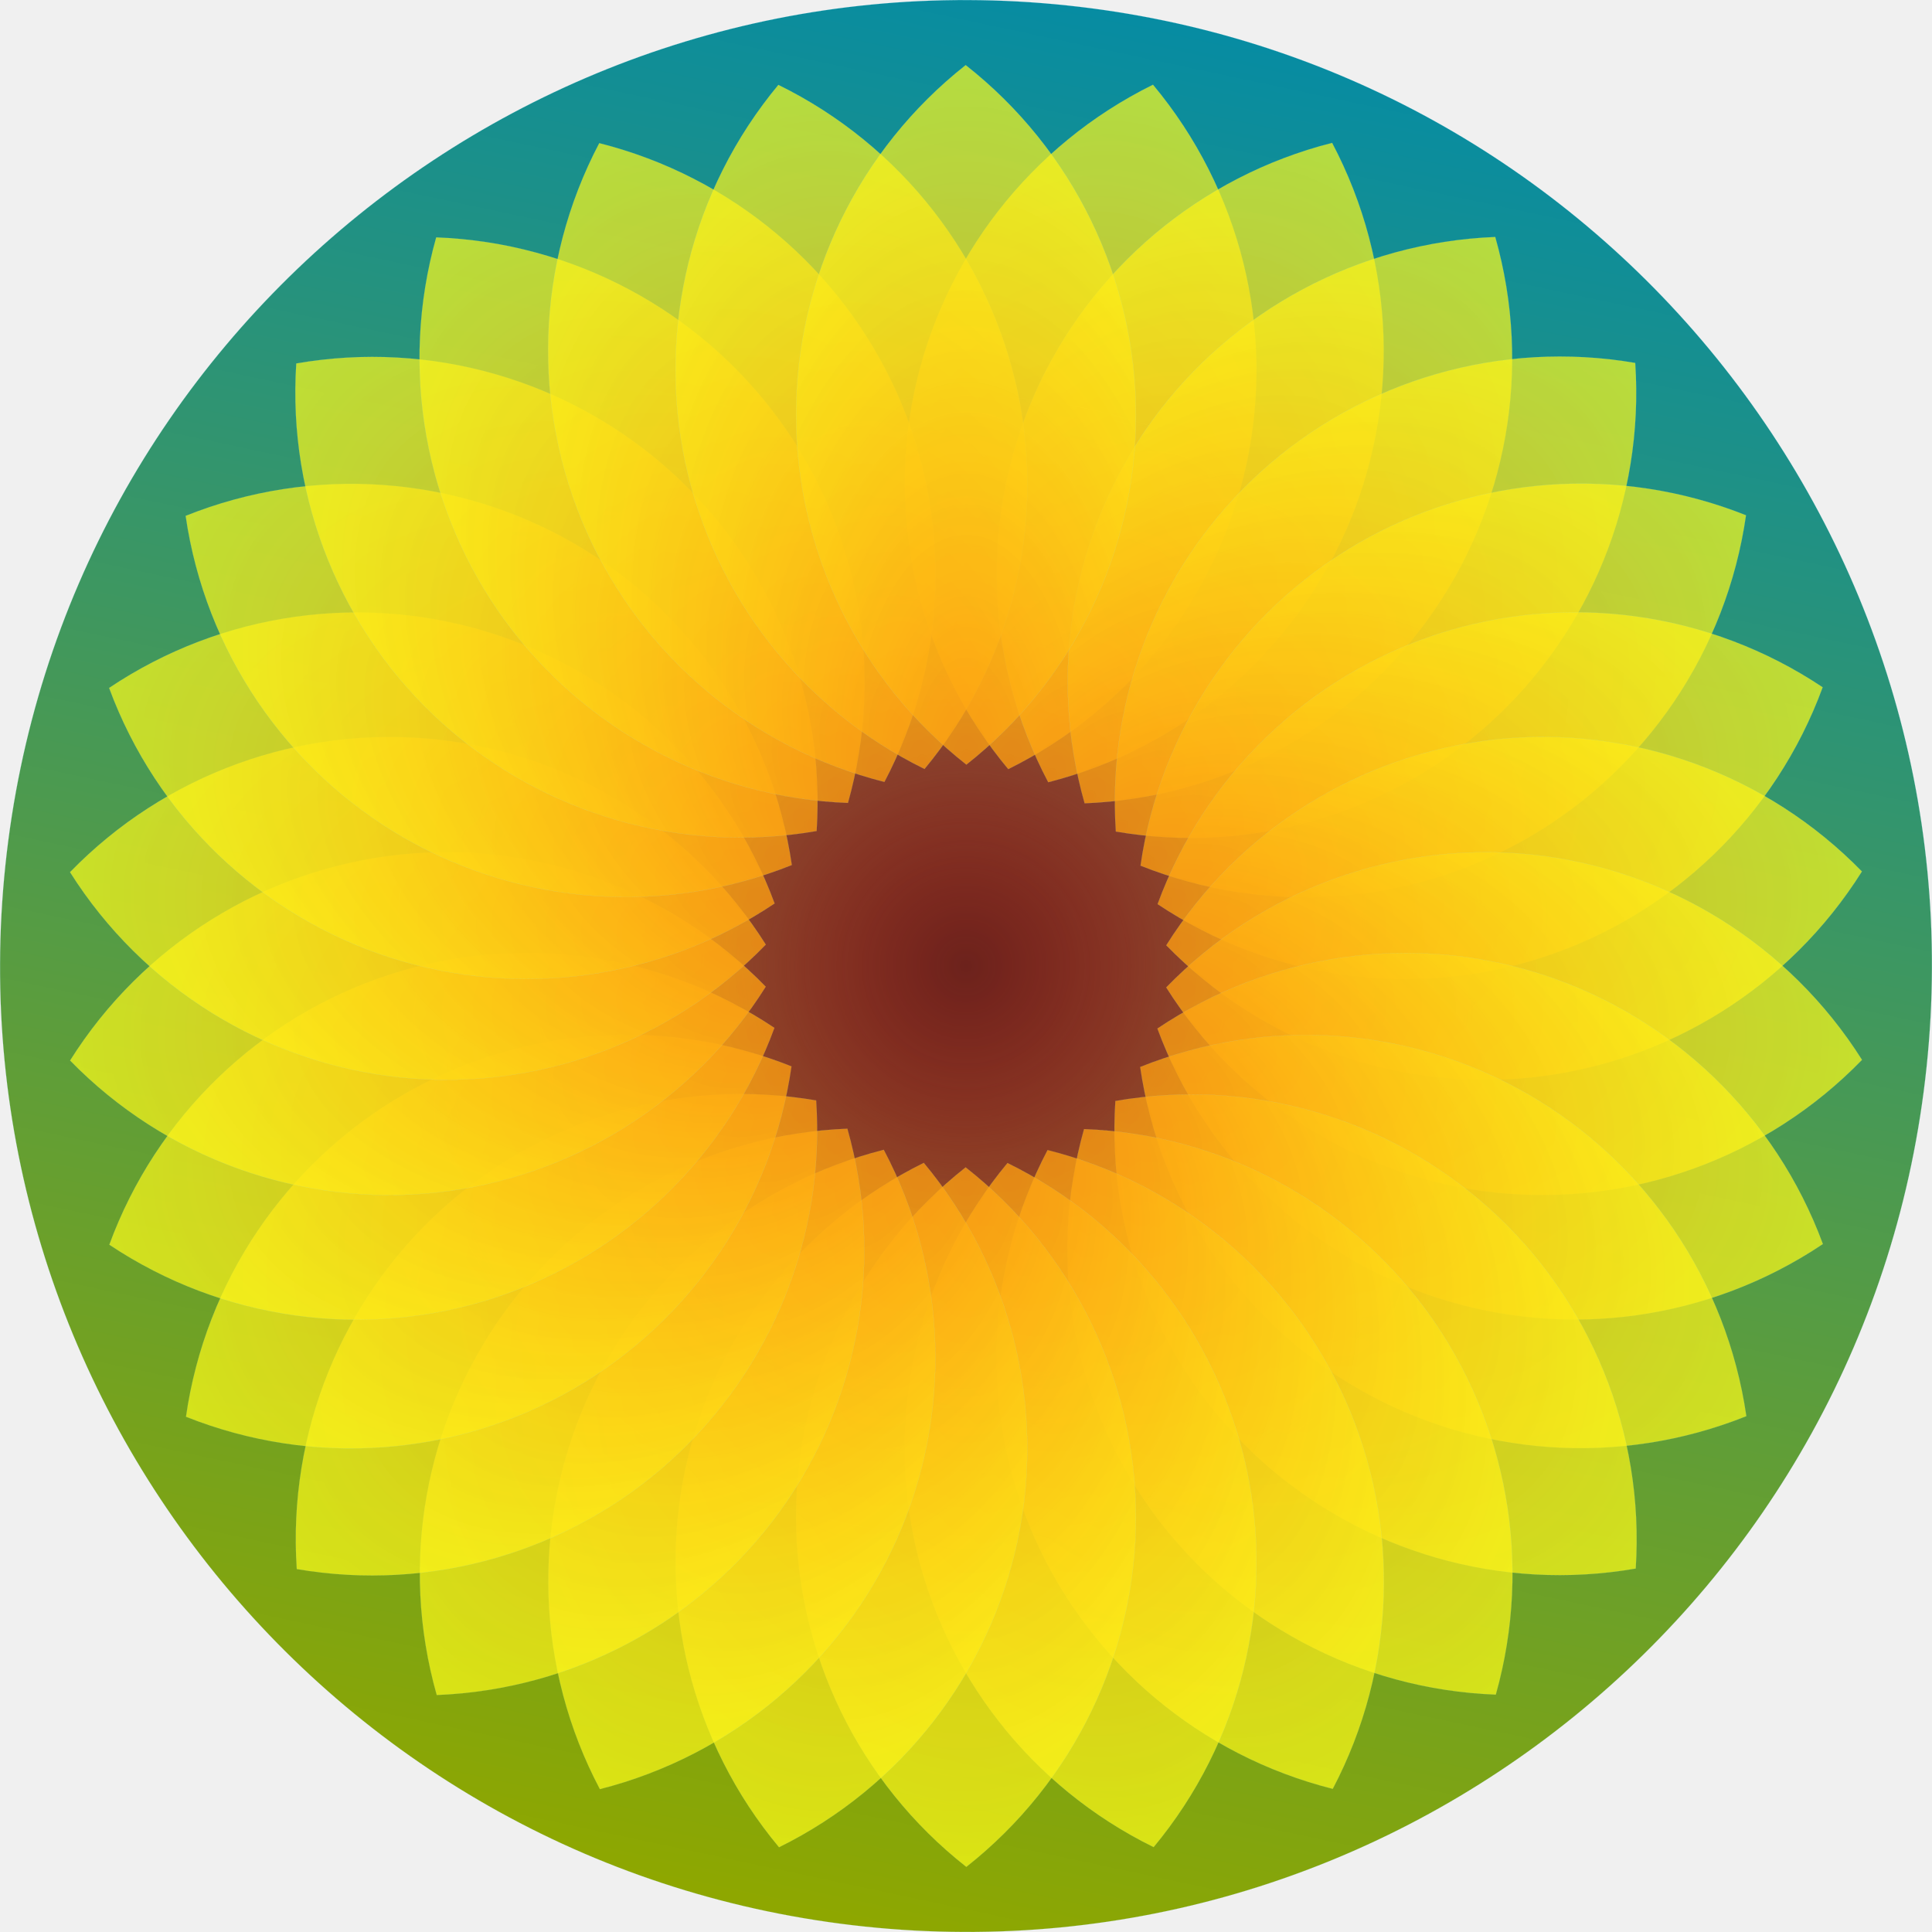
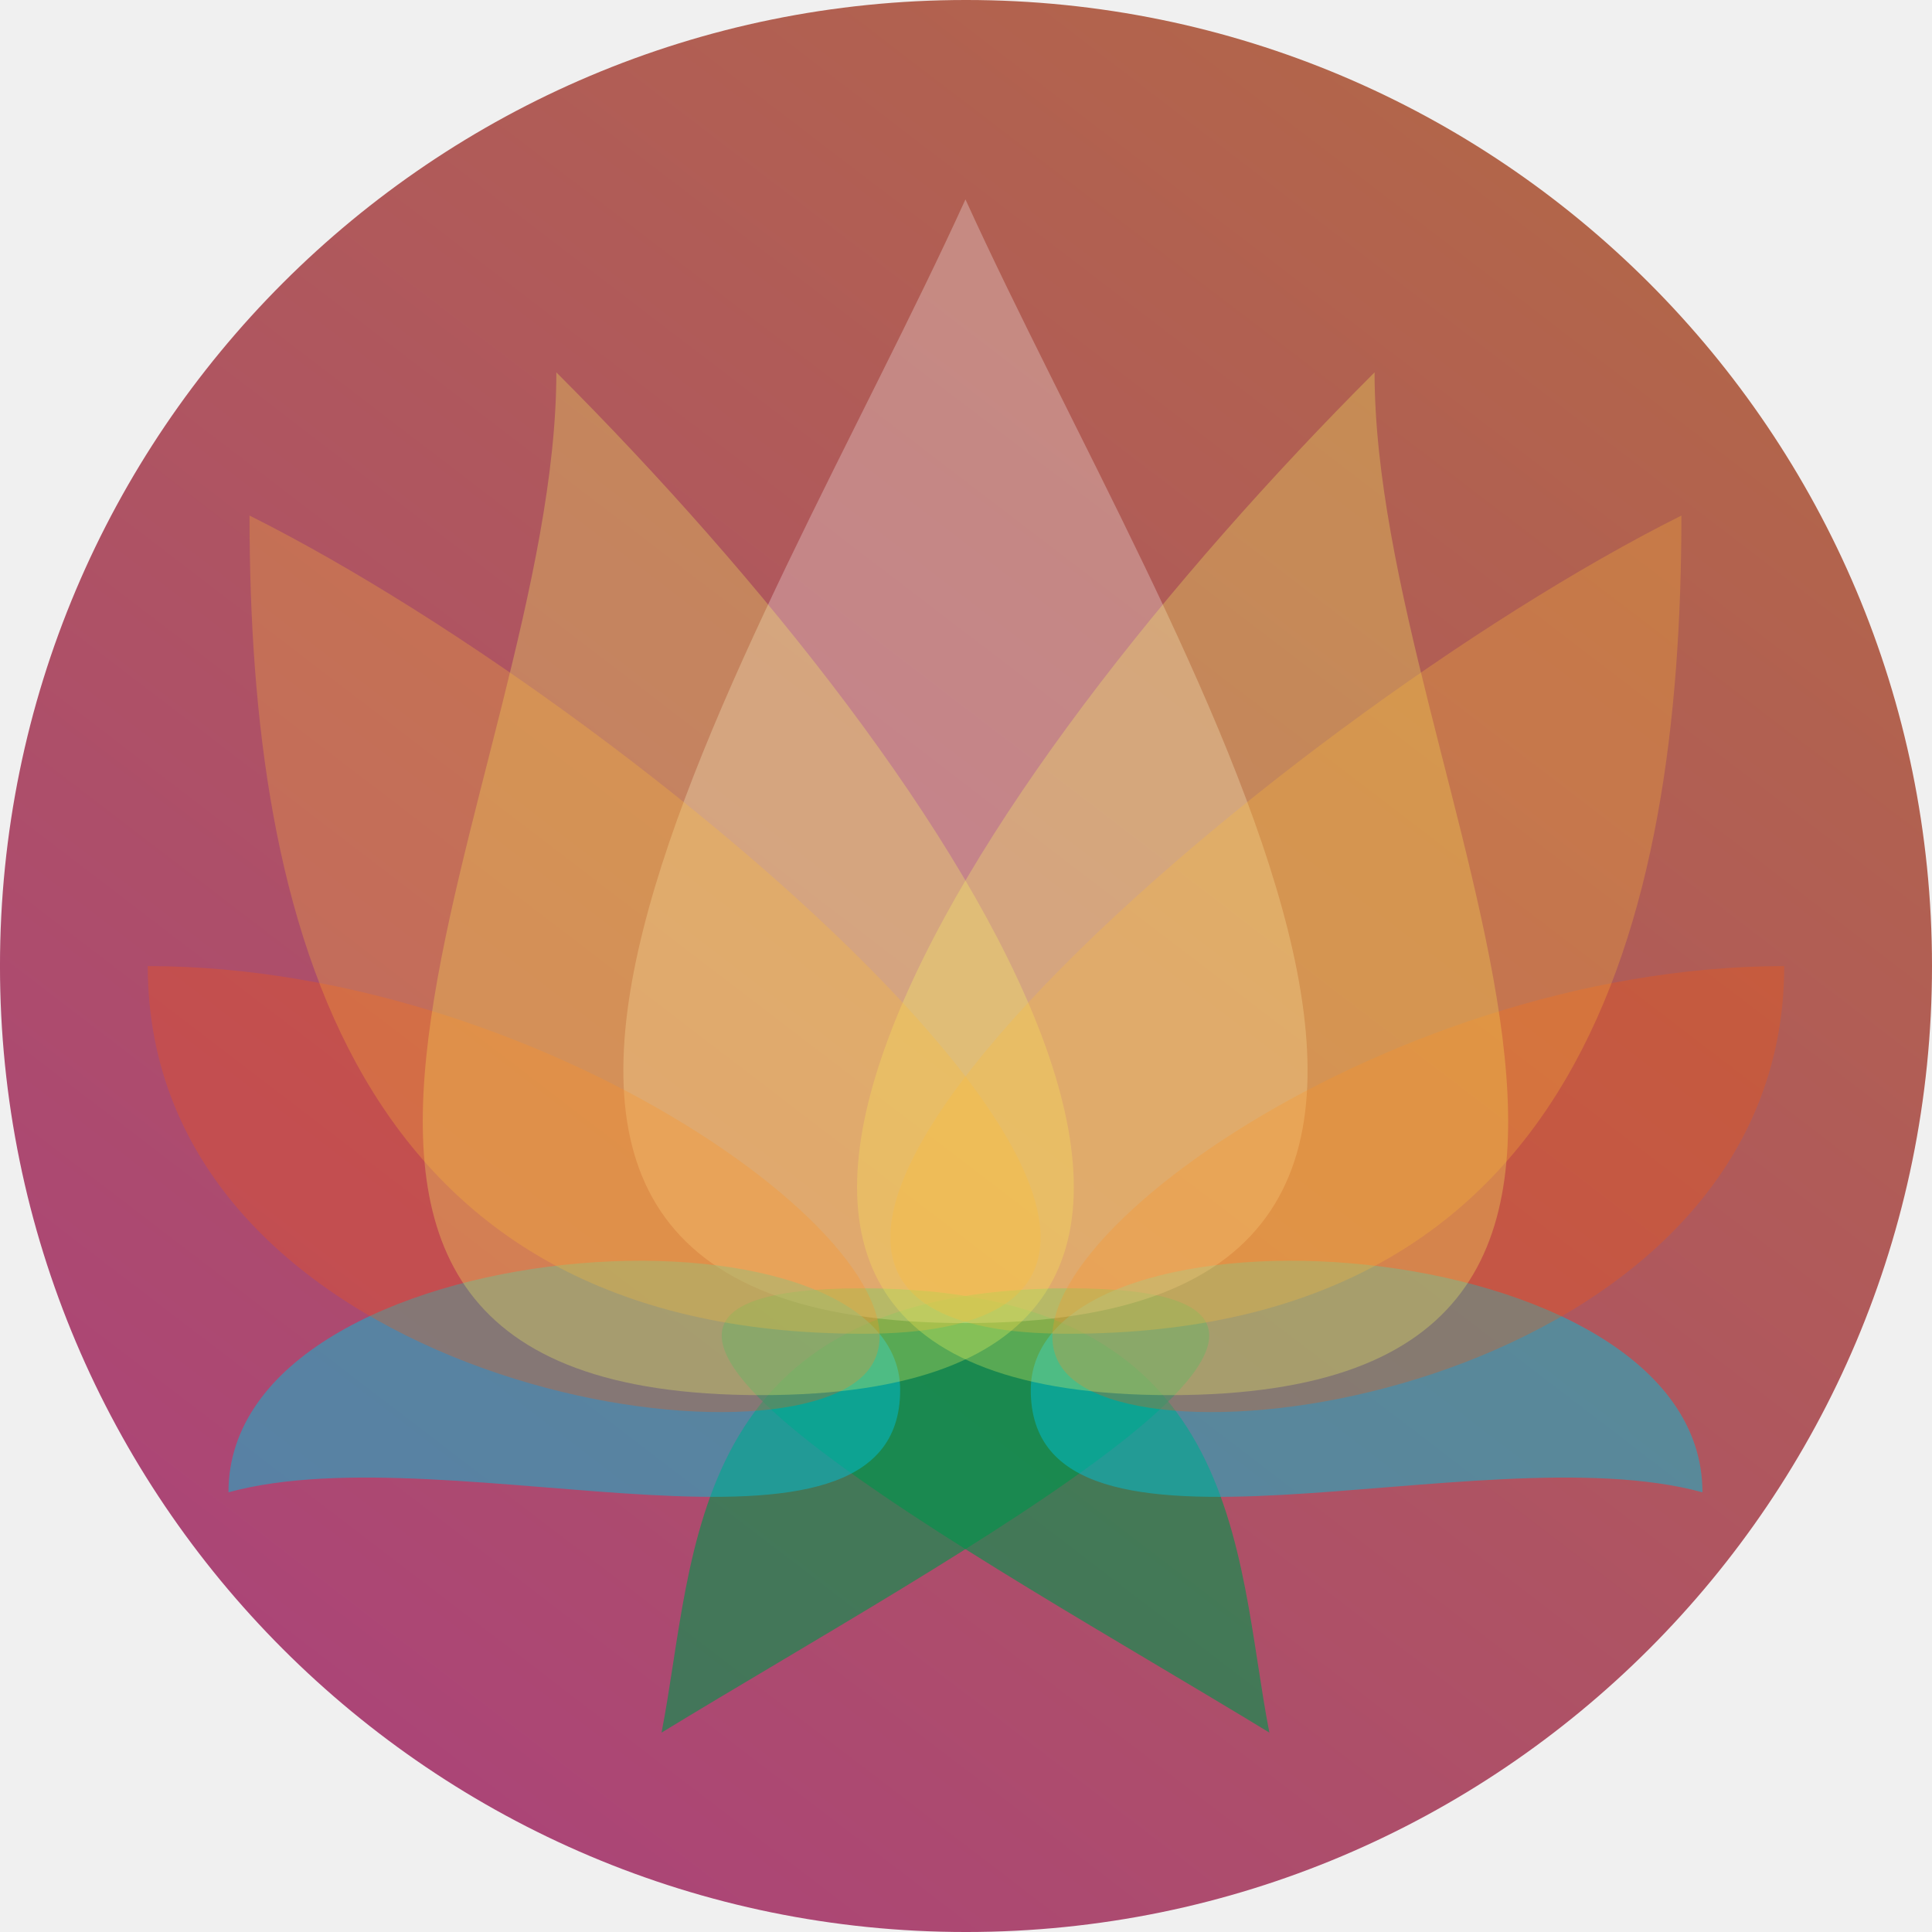
- <svg xmlns="http://www.w3.org/2000/svg" xmlns:xlink="http://www.w3.org/1999/xlink" width="120mm" height="120mm" viewBox="0 0 120 120" version="1.1" id="svg8">
-   <defs id="defs2">
-     <linearGradient id="linearGradient1888">
-       <stop style="stop-color:#8ea700;stop-opacity:1" offset="0" id="stop1884" />
-       <stop style="stop-color:#078ca2;stop-opacity:1" offset="1" id="stop1886" />
+ <svg xmlns="http://www.w3.org/2000/svg" xmlns:xlink="http://www.w3.org/1999/xlink" width="120mm" height="120mm" viewBox="0 0 120 120" version="1.1" id="svg1653">
+   <defs id="defs1650">
+     <linearGradient id="linearGradient2057">
+       <stop style="stop-color:#ab4478;stop-opacity:1;" offset="0" id="stop2053" />
+       <stop style="stop-color:#b36846;stop-opacity:1;" offset="1" id="stop2055" />
    </linearGradient>
-     <linearGradient id="linearGradient1546">
-       <stop style="stop-color:#ff9d11;stop-opacity:1" offset="0" id="stop1542" />
-       <stop style="stop-color:#fdff1a;stop-opacity:0.91" offset="1" id="stop1544" />
-     </linearGradient>
-     <clipPath clipPathUnits="userSpaceOnUse" id="clipPath1320">
-       <ellipse style="opacity:1;vector-effect:none;fill:none;fill-opacity:1;stroke:#8fe6ff;stroke-width:0.002;stroke-linecap:butt;stroke-linejoin:miter;stroke-miterlimit:4;stroke-dasharray:none;stroke-dashoffset:0;stroke-opacity:1" id="ellipse1322" cx="164.684" cy="-8.555" transform="rotate(63)" rx="22.078" ry="22.078" />
-     </clipPath>
-     <radialGradient xlink:href="#linearGradient1546" id="radialGradient1548" cx="110.572" cy="136.881" fx="110.572" fy="136.881" r="6.616" gradientTransform="matrix(-1.9642454e-7,-4.135505,2.057576,-7.0476321e-7,-171.0701,601.1475)" gradientUnits="userSpaceOnUse" />
-     <radialGradient xlink:href="#linearGradient1546" id="radialGradient1548-0" cx="110.572" cy="136.881" fx="110.572" fy="136.881" r="6.616" gradientTransform="matrix(0.85982,-4.045134,2.012613,0.4277934,-258.3589,532.7724)" gradientUnits="userSpaceOnUse" />
-     <radialGradient xlink:href="#linearGradient1546" id="radialGradient1548-4" cx="110.572" cy="136.881" fx="110.572" fy="136.881" r="6.616" gradientTransform="matrix(1.682062,-3.777972,1.879689,0.8368909,-329.5242,447.7432)" gradientUnits="userSpaceOnUse" />
-     <radialGradient xlink:href="#linearGradient1546" id="radialGradient1548-6" cx="110.572" cy="136.881" fx="110.572" fy="136.881" r="6.616" gradientTransform="matrix(2.430789,-3.345694,1.664614,1.209412,-381.4558,349.7759)" gradientUnits="userSpaceOnUse" />
-     <radialGradient xlink:href="#linearGradient1546" id="radialGradient1548-3" cx="110.572" cy="136.881" fx="110.572" fy="136.881" r="6.616" gradientTransform="matrix(3.073279,-2.767193,1.376788,1.529076,-411.8841,243.1523)" gradientUnits="userSpaceOnUse" />
-     <radialGradient xlink:href="#linearGradient1546" id="radialGradient1548-35" cx="110.572" cy="136.881" fx="110.572" fy="136.881" r="6.616" gradientTransform="matrix(3.581452,-2.067752,1.028789,1.781913,-419.4791,132.5323)" gradientUnits="userSpaceOnUse" />
-     <radialGradient xlink:href="#linearGradient1546" id="radialGradient1548-7" cx="110.572" cy="136.881" fx="110.572" fy="136.881" r="6.616" gradientTransform="matrix(3.933099,-1.277941,0.6358267,1.956871,-403.909,22.75044)" gradientUnits="userSpaceOnUse" />
-     <radialGradient xlink:href="#linearGradient1546" id="radialGradient1548-7-1" cx="110.572" cy="136.881" fx="110.572" fy="136.881" r="6.616" gradientTransform="matrix(1.682061,3.777972,-1.879689,0.8368922,185.036,-373.4175)" gradientUnits="userSpaceOnUse" />
-     <radialGradient xlink:href="#linearGradient1546" id="radialGradient1548-35-2" cx="110.572" cy="136.881" fx="110.572" fy="136.881" r="6.616" gradientTransform="matrix(2.430789,3.345694,-1.664613,1.209413,74.22804,-377.427)" gradientUnits="userSpaceOnUse" />
-     <radialGradient xlink:href="#linearGradient1546" id="radialGradient1548-3-9" cx="110.572" cy="136.881" fx="110.572" fy="136.881" r="6.616" gradientTransform="matrix(3.073279,2.767193,-1.376786,1.529077,-34.99211,-358.3107)" gradientUnits="userSpaceOnUse" />
-     <radialGradient xlink:href="#linearGradient1546" id="radialGradient1548-6-2" cx="110.572" cy="136.881" fx="110.572" fy="136.881" r="6.616" gradientTransform="matrix(3.581452,2.067753,-1.028787,1.781913,-137.851,-316.9039)" gradientUnits="userSpaceOnUse" />
-     <radialGradient xlink:href="#linearGradient1546" id="radialGradient1548-4-9" cx="110.572" cy="136.881" fx="110.572" fy="136.881" r="6.616" gradientTransform="matrix(3.933099,1.277941,-0.6358252,1.956871,-229.8533,-255.0164)" gradientUnits="userSpaceOnUse" />
-     <radialGradient xlink:href="#linearGradient1546" id="radialGradient1548-0-0" cx="110.572" cy="136.881" fx="110.572" fy="136.881" r="6.616" gradientTransform="matrix(4.11285,0.4322779,-0.2150746,2.046304,-306.9779,-175.3529)" gradientUnits="userSpaceOnUse" />
-     <radialGradient xlink:href="#linearGradient1546" id="radialGradient1548-39" cx="110.572" cy="136.881" fx="110.572" fy="136.881" r="6.616" gradientTransform="matrix(4.11285,-0.4322781,0.215076,2.046304,-365.8542,-81.39517)" gradientUnits="userSpaceOnUse" />
-     <radialGradient xlink:href="#linearGradient1546" id="radialGradient1548-7-12" cx="110.572" cy="136.881" fx="110.572" fy="136.881" r="6.616" gradientTransform="matrix(-3.581452,2.067752,-1.028789,-1.781913,640.5952,170.8904)" gradientUnits="userSpaceOnUse" />
-     <radialGradient xlink:href="#linearGradient1546" id="radialGradient1548-35-4" cx="110.572" cy="136.881" fx="110.572" fy="136.881" r="6.616" gradientTransform="matrix(-3.073279,2.767193,-1.376788,-1.529076,633.0002,60.27032)" gradientUnits="userSpaceOnUse" />
-     <radialGradient xlink:href="#linearGradient1546" id="radialGradient1548-3-0" cx="110.572" cy="136.881" fx="110.572" fy="136.881" r="6.616" gradientTransform="matrix(-2.430789,3.345694,-1.664614,-1.209412,602.5719,-46.35329)" gradientUnits="userSpaceOnUse" />
-     <radialGradient xlink:href="#linearGradient1546" id="radialGradient1548-6-7" cx="110.572" cy="136.881" fx="110.572" fy="136.881" r="6.616" gradientTransform="matrix(-1.682061,3.777972,-1.87969,-0.836891,550.6403,-144.3205)" gradientUnits="userSpaceOnUse" />
-     <radialGradient xlink:href="#linearGradient1546" id="radialGradient1548-4-1" cx="110.572" cy="136.881" fx="110.572" fy="136.881" r="6.616" gradientTransform="matrix(-0.8598198,4.045134,-2.012613,-0.4277935,479.4749,-229.3498)" gradientUnits="userSpaceOnUse" />
-     <radialGradient xlink:href="#linearGradient1546" id="radialGradient1548-0-1" cx="110.572" cy="136.881" fx="110.572" fy="136.881" r="6.616" gradientTransform="matrix(0,4.135505,-2.057576,6.1672993e-7,392.1861,-297.7248)" gradientUnits="userSpaceOnUse" />
-     <radialGradient xlink:href="#linearGradient1546" id="radialGradient1548-04" cx="110.572" cy="136.881" fx="110.572" fy="136.881" r="6.616" gradientTransform="matrix(0.8598199,4.045134,-2.012613,0.4277948,292.5889,-346.4574)" gradientUnits="userSpaceOnUse" />
-     <radialGradient xlink:href="#linearGradient1546" id="radialGradient1548-7-2" cx="110.572" cy="136.881" fx="110.572" fy="136.881" r="6.616" gradientTransform="matrix(-2.430789,-3.345694,1.664614,-1.209413,146.888,680.8497)" gradientUnits="userSpaceOnUse" />
-     <radialGradient xlink:href="#linearGradient1546" id="radialGradient1548-35-23" cx="110.572" cy="136.881" fx="110.572" fy="136.881" r="6.616" gradientTransform="matrix(-3.073279,-2.767193,1.376787,-1.529077,256.1082,661.7333)" gradientUnits="userSpaceOnUse" />
-     <radialGradient xlink:href="#linearGradient1546" id="radialGradient1548-3-4" cx="110.572" cy="136.881" fx="110.572" fy="136.881" r="6.616" gradientTransform="matrix(-3.581452,-2.067752,1.028787,-1.781913,358.9671,620.3265)" gradientUnits="userSpaceOnUse" />
-     <radialGradient xlink:href="#linearGradient1546" id="radialGradient1548-6-1" cx="110.572" cy="136.881" fx="110.572" fy="136.881" r="6.616" gradientTransform="matrix(-3.933099,-1.277941,0.6358253,-1.956871,450.9693,558.439)" gradientUnits="userSpaceOnUse" />
-     <radialGradient xlink:href="#linearGradient1546" id="radialGradient1548-4-4" cx="110.572" cy="136.881" fx="110.572" fy="136.881" r="6.616" gradientTransform="matrix(-4.11285,-0.432278,0.2150746,-2.046304,528.094,478.7755)" gradientUnits="userSpaceOnUse" />
-     <radialGradient xlink:href="#linearGradient1546" id="radialGradient1548-0-7" cx="110.572" cy="136.881" fx="110.572" fy="136.881" r="6.616" gradientTransform="matrix(-4.11285,0.4322779,-0.2150759,-2.046304,586.9703,384.8178)" gradientUnits="userSpaceOnUse" />
-     <radialGradient xlink:href="#linearGradient1546" id="radialGradient1548-1" cx="110.572" cy="136.881" fx="110.572" fy="136.881" r="6.616" gradientTransform="matrix(-3.933099,1.277941,-0.6358266,-1.956871,625.0251,280.6722)" gradientUnits="userSpaceOnUse" />
-     <radialGradient xlink:href="#linearGradient1546" id="radialGradient1548-7-2-6" cx="110.572" cy="136.881" fx="110.572" fy="136.881" r="6.616" gradientTransform="matrix(-1.682061,-3.777972,1.879689,-0.8368922,36.08009,676.8401)" gradientUnits="userSpaceOnUse" />
-     <radialGradient xlink:href="#linearGradient1546" id="radialGradient1548-7-2-60" cx="110.572" cy="136.881" fx="110.572" fy="136.881" r="6.616" gradientTransform="matrix(-0.8598198,-4.045134,2.012613,-0.4277948,-71.47281,649.88)" gradientUnits="userSpaceOnUse" />
-     <linearGradient xlink:href="#linearGradient1888" id="linearGradient1922" x1="-199.109" y1="86.289" x2="-124.849" y2="94.094" gradientUnits="userSpaceOnUse" />
-     <linearGradient id="linearGradient1920">
-       <stop id="stop1916" offset="0" style="stop-color:#6c221c;stop-opacity:1" />
-       <stop id="stop1918" offset="1" style="stop-color:#d43e26;stop-opacity:0" />
-     </linearGradient>
-     <radialGradient xlink:href="#linearGradient1920" id="radialGradient1890-5-0" cx="-162.437" cy="94.094" fx="-162.437" fy="94.094" r="35.059" gradientUnits="userSpaceOnUse" gradientTransform="matrix(0.6330852,0,0,0.6330852,-59.60042,34.52457)" />
-     <radialGradient xlink:href="#linearGradient1920" id="radialGradient1890-5-6" cx="-162.437" cy="94.094" fx="-162.437" fy="94.094" r="35.059" gradientUnits="userSpaceOnUse" gradientTransform="matrix(0.512799,0,0,0.512799,-79.13931,45.84281)" />
+     <linearGradient xlink:href="#linearGradient2057" id="linearGradient2059" x1="93.469" y1="180.924" x2="157.822" y2="96.773" gradientUnits="userSpaceOnUse" gradientTransform="translate(-2.353111,0.3602084)" />
  </defs>
-   <g id="layer1" transform="translate(-50.55803,-91.71132)">
-     <g id="g2182" transform="matrix(1.596143,0,0,1.596143,-65.90838,-90.44162)">
-       <g transform="rotate(12,110.558,151.7113)" id="g2146">
-         <circle style="opacity:1;vector-effect:none;fill:url(#linearGradient1922);fill-opacity:1;stroke:#8fe6ff;stroke-width:0.003;stroke-linecap:butt;stroke-linejoin:miter;stroke-miterlimit:4;stroke-dasharray:none;stroke-dashoffset:0;stroke-opacity:1" id="path1348" cx="-162.437" cy="94.094" r="37.586" transform="rotate(-96)" />
-         <circle style="opacity:1;vector-effect:none;fill:url(#radialGradient1890-5-0);fill-opacity:1;stroke:#8fe6ff;stroke-width:0.002;stroke-linecap:butt;stroke-linejoin:miter;stroke-miterlimit:4;stroke-dasharray:none;stroke-dashoffset:0;stroke-opacity:1" id="path1348-2-5" cx="-162.437" cy="94.094" r="22.194" transform="rotate(-96)" />
-         <circle style="opacity:1;vector-effect:none;fill:url(#radialGradient1890-5-6);fill-opacity:1;stroke:#8fe6ff;stroke-width:0.001;stroke-linecap:butt;stroke-linejoin:miter;stroke-miterlimit:4;stroke-dasharray:none;stroke-dashoffset:0;stroke-opacity:1" id="path1348-2-8" cx="-162.437" cy="94.094" r="17.977" transform="rotate(-96)" />
-         <path style="opacity:0.763;vector-effect:none;fill:url(#radialGradient1548);fill-opacity:1;stroke:#8fe6ff;stroke-width:0.003;stroke-linecap:butt;stroke-linejoin:miter;stroke-miterlimit:4;stroke-dasharray:none;stroke-dashoffset:0;stroke-opacity:1" d="m 110.545,116.654 a 17.34,17.34 0 0 0 -6.601,13.611 17.34,17.34 0 0 0 6.629,13.611 17.34,17.34 0 0 0 6.601,-13.611 17.34,17.34 0 0 0 -6.628,-13.611 z" id="path1324-6-3" />
-         <path style="opacity:0.763;vector-effect:none;fill:url(#radialGradient1548-0);fill-opacity:1;stroke:#8fe6ff;stroke-width:0.003;stroke-linecap:butt;stroke-linejoin:miter;stroke-miterlimit:4;stroke-dasharray:none;stroke-dashoffset:0;stroke-opacity:1" d="m 117.834,117.418 a 17.34,17.34 0 0 0 -9.287,11.941 17.34,17.34 0 0 0 3.654,14.692 17.34,17.34 0 0 0 9.286,-11.941 17.34,17.34 0 0 0 -3.653,-14.692 z" id="path1324-6-3-9" />
-         <path style="opacity:0.763;vector-effect:none;fill:url(#radialGradient1548-4);fill-opacity:1;stroke:#8fe6ff;stroke-width:0.003;stroke-linecap:butt;stroke-linejoin:miter;stroke-miterlimit:4;stroke-dasharray:none;stroke-dashoffset:0;stroke-opacity:1" d="m 124.805,119.68 a 17.34,17.34 0 0 0 -11.567,9.749 17.34,17.34 0 0 0 0.519,15.13 17.34,17.34 0 0 0 11.566,-9.75 17.34,17.34 0 0 0 -0.519,-15.13 z" id="path1324-6-3-4" />
-         <path style="opacity:0.763;vector-effect:none;fill:url(#radialGradient1548-6);fill-opacity:1;stroke:#8fe6ff;stroke-width:0.003;stroke-linecap:butt;stroke-linejoin:miter;stroke-miterlimit:4;stroke-dasharray:none;stroke-dashoffset:0;stroke-opacity:1" d="m 131.153,123.342 a 17.34,17.34 0 0 0 -13.341,7.131 17.34,17.34 0 0 0 -2.638,14.908 17.34,17.34 0 0 0 13.34,-7.132 17.34,17.34 0 0 0 2.638,-14.907 z" id="path1324-6-3-47" />
-         <path style="opacity:0.763;vector-effect:none;fill:url(#radialGradient1548-3);fill-opacity:1;stroke:#8fe6ff;stroke-width:0.003;stroke-linecap:butt;stroke-linejoin:miter;stroke-miterlimit:4;stroke-dasharray:none;stroke-dashoffset:0;stroke-opacity:1" d="m 136.601,128.244 a 17.34,17.34 0 0 0 -14.532,4.202 17.34,17.34 0 0 0 -5.68,14.034 17.34,17.34 0 0 0 14.532,-4.202 17.34,17.34 0 0 0 5.68,-14.033 z" id="path1324-6-3-3" />
-         <path style="opacity:0.763;vector-effect:none;fill:url(#radialGradient1548-35);fill-opacity:1;stroke:#8fe6ff;stroke-width:0.003;stroke-linecap:butt;stroke-linejoin:miter;stroke-miterlimit:4;stroke-dasharray:none;stroke-dashoffset:0;stroke-opacity:1" d="m 140.911,134.171 a 17.34,17.34 0 0 0 -15.088,1.089 17.34,17.34 0 0 0 -8.473,12.546 17.34,17.34 0 0 0 15.088,-1.089 17.34,17.34 0 0 0 8.473,-12.546 z" id="path1324-6-3-0" />
-         <path style="opacity:0.763;vector-effect:none;fill:url(#radialGradient1548-7);fill-opacity:1;stroke:#8fe6ff;stroke-width:0.003;stroke-linecap:butt;stroke-linejoin:miter;stroke-miterlimit:4;stroke-dasharray:none;stroke-dashoffset:0;stroke-opacity:1" d="m 143.895,140.865 a 17.34,17.34 0 0 0 -14.985,-2.072 17.34,17.34 0 0 0 -10.897,10.51 17.34,17.34 0 0 0 14.985,2.072 17.34,17.34 0 0 0 10.897,-10.51 z" id="path1324-6-3-8" />
-         <path style="opacity:0.763;vector-effect:none;fill:url(#radialGradient1548-39);fill-opacity:1;stroke:#8fe6ff;stroke-width:0.003;stroke-linecap:butt;stroke-linejoin:miter;stroke-miterlimit:4;stroke-dasharray:none;stroke-dashoffset:0;stroke-opacity:1" d="m 145.422,148.034 a 17.34,17.34 0 0 0 -14.226,-5.142 17.34,17.34 0 0 0 -12.844,8.015 17.34,17.34 0 0 0 14.226,5.142 17.34,17.34 0 0 0 12.844,-8.014 z" id="path1324-6-3-7" />
-         <path style="opacity:0.763;vector-effect:none;fill:url(#radialGradient1548-0-0);fill-opacity:1;stroke:#8fe6ff;stroke-width:0.003;stroke-linecap:butt;stroke-linejoin:miter;stroke-miterlimit:4;stroke-dasharray:none;stroke-dashoffset:0;stroke-opacity:1" d="m 145.424,155.362 a 17.34,17.34 0 0 0 -12.846,-7.988 17.34,17.34 0 0 0 -14.229,5.169 17.34,17.34 0 0 0 12.846,7.987 17.34,17.34 0 0 0 14.229,-5.169 z" id="path1324-6-3-9-3" />
-         <path style="opacity:0.763;vector-effect:none;fill:url(#radialGradient1548-4-9);fill-opacity:1;stroke:#8fe6ff;stroke-width:0.003;stroke-linecap:butt;stroke-linejoin:miter;stroke-miterlimit:4;stroke-dasharray:none;stroke-dashoffset:0;stroke-opacity:1" d="m 143.903,162.532 a 17.34,17.34 0 0 0 -10.905,-10.484 17.34,17.34 0 0 0 -14.993,2.098 17.34,17.34 0 0 0 10.905,10.484 17.34,17.34 0 0 0 14.993,-2.098 z" id="path1324-6-3-4-2" />
-         <path style="opacity:0.763;vector-effect:none;fill:url(#radialGradient1548-6-2);fill-opacity:1;stroke:#8fe6ff;stroke-width:0.003;stroke-linecap:butt;stroke-linejoin:miter;stroke-miterlimit:4;stroke-dasharray:none;stroke-dashoffset:0;stroke-opacity:1" d="m 140.925,169.228 a 17.34,17.34 0 0 0 -8.487,-12.522 17.34,17.34 0 0 0 -15.102,-1.065 17.34,17.34 0 0 0 8.487,12.522 17.34,17.34 0 0 0 15.102,1.065 z" id="path1324-6-3-47-4" />
-         <path style="opacity:0.763;vector-effect:none;fill:url(#radialGradient1548-3-9);fill-opacity:1;stroke:#8fe6ff;stroke-width:0.003;stroke-linecap:butt;stroke-linejoin:miter;stroke-miterlimit:4;stroke-dasharray:none;stroke-dashoffset:0;stroke-opacity:1" d="m 136.619,175.159 a 17.34,17.34 0 0 0 -5.698,-14.013 17.34,17.34 0 0 0 -14.55,-4.182 17.34,17.34 0 0 0 5.698,14.013 17.34,17.34 0 0 0 14.55,4.182 z" id="path1324-6-3-3-8" />
-         <path style="opacity:0.763;vector-effect:none;fill:url(#radialGradient1548-35-2);fill-opacity:1;stroke:#8fe6ff;stroke-width:0.003;stroke-linecap:butt;stroke-linejoin:miter;stroke-miterlimit:4;stroke-dasharray:none;stroke-dashoffset:0;stroke-opacity:1" d="m 131.175,180.065 a 17.34,17.34 0 0 0 -2.66,-14.892 17.34,17.34 0 0 0 -13.363,-7.115 17.34,17.34 0 0 0 2.66,14.891 17.34,17.34 0 0 0 13.363,7.116 z" id="path1324-6-3-0-8" />
-         <path style="opacity:0.763;vector-effect:none;fill:url(#radialGradient1548-7-1);fill-opacity:1;stroke:#8fe6ff;stroke-width:0.003;stroke-linecap:butt;stroke-linejoin:miter;stroke-miterlimit:4;stroke-dasharray:none;stroke-dashoffset:0;stroke-opacity:1" d="m 124.829,183.732 a 17.34,17.34 0 0 0 0.494,-15.119 17.34,17.34 0 0 0 -11.592,-9.738 17.34,17.34 0 0 0 -0.494,15.119 17.34,17.34 0 0 0 11.591,9.738 z" id="path1324-6-3-8-1" />
-         <path style="opacity:0.763;vector-effect:none;fill:url(#radialGradient1548-04);fill-opacity:1;stroke:#8fe6ff;stroke-width:0.003;stroke-linecap:butt;stroke-linejoin:miter;stroke-miterlimit:4;stroke-dasharray:none;stroke-dashoffset:0;stroke-opacity:1" d="m 117.86,185.999 a 17.34,17.34 0 0 0 3.627,-14.686 17.34,17.34 0 0 0 -9.314,-11.935 17.34,17.34 0 0 0 -3.627,14.686 17.34,17.34 0 0 0 9.313,11.936 z" id="path1324-6-3-2" />
-         <path style="opacity:0.763;vector-effect:none;fill:url(#radialGradient1548-0-1);fill-opacity:1;stroke:#8fe6ff;stroke-width:0.003;stroke-linecap:butt;stroke-linejoin:miter;stroke-miterlimit:4;stroke-dasharray:none;stroke-dashoffset:0;stroke-opacity:1" d="m 110.571,186.768 a 17.34,17.34 0 0 0 6.601,-13.611 17.34,17.34 0 0 0 -6.628,-13.611 17.34,17.34 0 0 0 -6.601,13.611 17.34,17.34 0 0 0 6.628,13.611 z" id="path1324-6-3-9-2" />
-         <path style="opacity:0.763;vector-effect:none;fill:url(#radialGradient1548-4-1);fill-opacity:1;stroke:#8fe6ff;stroke-width:0.003;stroke-linecap:butt;stroke-linejoin:miter;stroke-miterlimit:4;stroke-dasharray:none;stroke-dashoffset:0;stroke-opacity:1" d="m 103.282,186.005 a 17.34,17.34 0 0 0 9.287,-11.941 17.34,17.34 0 0 0 -3.654,-14.692 17.34,17.34 0 0 0 -9.286,11.941 17.34,17.34 0 0 0 3.653,14.692 z" id="path1324-6-3-4-5" />
-         <path style="opacity:0.763;vector-effect:none;fill:url(#radialGradient1548-6-7);fill-opacity:1;stroke:#8fe6ff;stroke-width:0.003;stroke-linecap:butt;stroke-linejoin:miter;stroke-miterlimit:4;stroke-dasharray:none;stroke-dashoffset:0;stroke-opacity:1" d="m 96.311,183.743 a 17.34,17.34 0 0 0 11.567,-9.749 17.34,17.34 0 0 0 -0.519,-15.13 17.34,17.34 0 0 0 -11.566,9.75 17.34,17.34 0 0 0 0.519,15.13 z" id="path1324-6-3-47-3" />
-         <path style="opacity:0.763;vector-effect:none;fill:url(#radialGradient1548-3-0);fill-opacity:1;stroke:#8fe6ff;stroke-width:0.003;stroke-linecap:butt;stroke-linejoin:miter;stroke-miterlimit:4;stroke-dasharray:none;stroke-dashoffset:0;stroke-opacity:1" d="m 89.963,180.081 a 17.34,17.34 0 0 0 13.341,-7.132 17.34,17.34 0 0 0 2.638,-14.908 17.34,17.34 0 0 0 -13.34,7.132 17.34,17.34 0 0 0 -2.638,14.907 z" id="path1324-6-3-3-6" />
-         <path style="opacity:0.763;vector-effect:none;fill:url(#radialGradient1548-35-4);fill-opacity:1;stroke:#8fe6ff;stroke-width:0.003;stroke-linecap:butt;stroke-linejoin:miter;stroke-miterlimit:4;stroke-dasharray:none;stroke-dashoffset:0;stroke-opacity:1" d="m 84.515,175.179 a 17.34,17.34 0 0 0 14.532,-4.202 17.34,17.34 0 0 0 5.68,-14.033 17.34,17.34 0 0 0 -14.532,4.202 17.34,17.34 0 0 0 -5.68,14.033 z" id="path1324-6-3-0-3" />
-         <path style="opacity:0.763;vector-effect:none;fill:url(#radialGradient1548-7-12);fill-opacity:1;stroke:#8fe6ff;stroke-width:0.003;stroke-linecap:butt;stroke-linejoin:miter;stroke-miterlimit:4;stroke-dasharray:none;stroke-dashoffset:0;stroke-opacity:1" d="m 80.205,169.251 a 17.34,17.34 0 0 0 15.088,-1.089 17.34,17.34 0 0 0 8.473,-12.546 17.34,17.34 0 0 0 -15.088,1.089 17.34,17.34 0 0 0 -8.473,12.546 z" id="path1324-6-3-8-2" />
-         <path style="opacity:0.763;vector-effect:none;fill:url(#radialGradient1548-1);fill-opacity:1;stroke:#8fe6ff;stroke-width:0.003;stroke-linecap:butt;stroke-linejoin:miter;stroke-miterlimit:4;stroke-dasharray:none;stroke-dashoffset:0;stroke-opacity:1" d="m 77.221,162.557 a 17.34,17.34 0 0 0 14.985,2.072 17.34,17.34 0 0 0 10.897,-10.51 17.34,17.34 0 0 0 -14.985,-2.072 17.34,17.34 0 0 0 -10.897,10.51 z" id="path1324-6-3-473" />
-         <path style="opacity:0.763;vector-effect:none;fill:url(#radialGradient1548-0-7);fill-opacity:1;stroke:#8fe6ff;stroke-width:0.003;stroke-linecap:butt;stroke-linejoin:miter;stroke-miterlimit:4;stroke-dasharray:none;stroke-dashoffset:0;stroke-opacity:1" d="m 75.695,155.389 a 17.34,17.34 0 0 0 14.226,5.142 17.34,17.34 0 0 0 12.844,-8.015 17.34,17.34 0 0 0 -14.226,-5.142 17.34,17.34 0 0 0 -12.844,8.014 z" id="path1324-6-3-9-8" />
-         <path style="opacity:0.763;vector-effect:none;fill:url(#radialGradient1548-4-4);fill-opacity:1;stroke:#8fe6ff;stroke-width:0.003;stroke-linecap:butt;stroke-linejoin:miter;stroke-miterlimit:4;stroke-dasharray:none;stroke-dashoffset:0;stroke-opacity:1" d="m 75.692,148.06 a 17.34,17.34 0 0 0 12.846,7.988 17.34,17.34 0 0 0 14.229,-5.169 17.34,17.34 0 0 0 -12.847,-7.987 17.34,17.34 0 0 0 -14.229,5.169 z" id="path1324-6-3-4-6" />
-         <path style="opacity:0.763;vector-effect:none;fill:url(#radialGradient1548-6-1);fill-opacity:1;stroke:#8fe6ff;stroke-width:0.003;stroke-linecap:butt;stroke-linejoin:miter;stroke-miterlimit:4;stroke-dasharray:none;stroke-dashoffset:0;stroke-opacity:1" d="m 77.213,140.891 a 17.34,17.34 0 0 0 10.905,10.484 17.34,17.34 0 0 0 14.993,-2.098 17.34,17.34 0 0 0 -10.905,-10.484 17.34,17.34 0 0 0 -14.993,2.098 z" id="path1324-6-3-47-7" />
-         <path style="opacity:0.763;vector-effect:none;fill:url(#radialGradient1548-3-4);fill-opacity:1;stroke:#8fe6ff;stroke-width:0.003;stroke-linecap:butt;stroke-linejoin:miter;stroke-miterlimit:4;stroke-dasharray:none;stroke-dashoffset:0;stroke-opacity:1" d="m 80.191,134.195 a 17.34,17.34 0 0 0 8.487,12.522 17.34,17.34 0 0 0 15.102,1.065 17.34,17.34 0 0 0 -8.487,-12.522 17.34,17.34 0 0 0 -15.102,-1.065 z" id="path1324-6-3-3-63" />
-         <path style="opacity:0.763;vector-effect:none;fill:url(#radialGradient1548-35-23);fill-opacity:1;stroke:#8fe6ff;stroke-width:0.003;stroke-linecap:butt;stroke-linejoin:miter;stroke-miterlimit:4;stroke-dasharray:none;stroke-dashoffset:0;stroke-opacity:1" d="m 84.497,128.264 a 17.34,17.34 0 0 0 5.698,14.013 17.34,17.34 0 0 0 14.55,4.182 17.34,17.34 0 0 0 -5.698,-14.013 17.34,17.34 0 0 0 -14.55,-4.182 z" id="path1324-6-3-0-30" />
-         <path style="opacity:0.763;vector-effect:none;fill:url(#radialGradient1548-7-2);fill-opacity:1;stroke:#8fe6ff;stroke-width:0.003;stroke-linecap:butt;stroke-linejoin:miter;stroke-miterlimit:4;stroke-dasharray:none;stroke-dashoffset:0;stroke-opacity:1" d="m 89.941,123.358 a 17.34,17.34 0 0 0 2.66,14.892 17.34,17.34 0 0 0 13.363,7.115 17.34,17.34 0 0 0 -2.66,-14.891 17.34,17.34 0 0 0 -13.363,-7.116 z" id="path1324-6-3-8-6" />
-         <path style="opacity:0.763;vector-effect:none;fill:url(#radialGradient1548-7-2-6);fill-opacity:1;stroke:#8fe6ff;stroke-width:0.003;stroke-linecap:butt;stroke-linejoin:miter;stroke-miterlimit:4;stroke-dasharray:none;stroke-dashoffset:0;stroke-opacity:1" d="m 96.287,119.691 a 17.34,17.34 0 0 0 -0.494,15.119 17.34,17.34 0 0 0 11.592,9.738 17.34,17.34 0 0 0 0.494,-15.119 17.34,17.34 0 0 0 -11.591,-9.738 z" id="path1324-6-3-8-6-4" />
-         <path style="opacity:0.763;vector-effect:none;fill:url(#radialGradient1548-7-2-60);fill-opacity:1;stroke:#8fe6ff;stroke-width:0.003;stroke-linecap:butt;stroke-linejoin:miter;stroke-miterlimit:4;stroke-dasharray:none;stroke-dashoffset:0;stroke-opacity:1" d="m 103.256,117.423 a 17.34,17.34 0 0 0 -3.627,14.686 17.34,17.34 0 0 0 9.314,11.935 17.34,17.34 0 0 0 3.627,-14.686 17.34,17.34 0 0 0 -9.313,-11.936 z" id="path1324-6-3-8-6-9" />
+   <g id="layer1" transform="translate(-60.02646,-80.02098)">
+     <g id="g2223" transform="matrix(1.27052,0,0,1.27052,-32.46953,-37.87845)">
+       <circle style="opacity:1;fill:url(#linearGradient2059);fill-opacity:1;stroke:none;stroke-width:0.1;stroke-dasharray:none;stroke-opacity:1;stop-color:#000000" id="path2051" cx="120.026" cy="140.021" r="47.225" />
+       <g id="g2208">
+         <path style="opacity:0.616;mix-blend-mode:normal;fill:#00934b;fill-opacity:0.994;stroke:none;stroke-width:0.113;stroke-linecap:butt;stroke-linejoin:miter;stroke-dasharray:none;stroke-opacity:1" d="m 125.079,155.777 c 18.825,0 -5.686,13.032 -19.936,21.72 1.699,-8.688 1.111,-21.72 19.936,-21.72 z" id="path1659-5" />
+         <path style="opacity:0.616;mix-blend-mode:normal;fill:#00934b;fill-opacity:0.994;stroke:none;stroke-width:0.113;stroke-linecap:butt;stroke-linejoin:miter;stroke-dasharray:none;stroke-opacity:1" d="m 114.921,155.777 c 18.825,0 18.236,13.032 19.936,21.72 -14.249,-8.688 -38.761,-21.72 -19.936,-21.72 z" id="path1659-5-9" />
+         <path style="opacity:0.492;mix-blend-mode:normal;fill:#00bfd8;fill-opacity:0.994;stroke:none;stroke-width:0.105;stroke-linecap:butt;stroke-linejoin:miter;stroke-dasharray:none;stroke-opacity:1" d="m 123.193,160.752 c 0,9.996 21.89,1.999 32.836,4.998 0,-12.995 -32.836,-14.994 -32.836,-4.998 z" id="path1659-1-7-0-3" />
+         <path style="opacity:0.271;mix-blend-mode:normal;fill:#ffffff;fill-opacity:1;stroke:none;stroke-width:0.099;stroke-linecap:butt;stroke-linejoin:miter;stroke-dasharray:none;stroke-opacity:1" d="m 120,157.477 c 32.025,0 9.994,-32.96 0,-54.933 -9.994,21.973 -32.025,54.933 0,54.933 z" id="path1659" />
+         <path style="opacity:0.271;mix-blend-mode:normal;fill:#ff5600;fill-opacity:1;stroke:none;stroke-width:0.1;stroke-linecap:butt;stroke-linejoin:miter;stroke-dasharray:none;stroke-opacity:1" d="m 125.026,160.026 c 5,5 35,0 35,-20 -20,0 -40,15 -35,20 z" id="path1659-1-7-0" />
+         <path style="opacity:0.492;mix-blend-mode:normal;fill:#00bfd8;fill-opacity:0.994;stroke:none;stroke-width:0.105;stroke-linecap:butt;stroke-linejoin:miter;stroke-dasharray:none;stroke-opacity:1" d="m 116.807,160.752 c 0,9.996 -21.891,1.999 -32.836,4.998 0,-12.995 32.836,-14.994 32.836,-4.998 z" id="path1659-1-7-0-3-7" />
+         <path style="opacity:0.271;mix-blend-mode:normal;fill:#ff5600;fill-opacity:1;stroke:none;stroke-width:0.1;stroke-linecap:butt;stroke-linejoin:miter;stroke-dasharray:none;stroke-opacity:1" d="m 115.026,160.026 c -5,5 -35,0 -35,-20 20,0 40,15 35,20 z" id="path1659-1-7-0-2" />
+         <path style="opacity:0.271;mix-blend-mode:normal;fill:#ffff61;fill-opacity:1;stroke:none;stroke-width:0.1;stroke-linecap:butt;stroke-linejoin:miter;stroke-dasharray:none;stroke-opacity:1" d="m 130,161 c 30,0 10,-30 10,-50 -20,20 -40,50 -10,50 z" id="path1659-1" />
+         <path style="opacity:0.271;mix-blend-mode:normal;fill:#ffff61;fill-opacity:1;stroke:none;stroke-width:0.1;stroke-linecap:butt;stroke-linejoin:miter;stroke-dasharray:none;stroke-opacity:1" d="m 110,161 c 30,0 10,-30 -10,-50 0,20 -20,50 10,50 z" id="path1659-8" />
+         <path style="opacity:0.271;mix-blend-mode:normal;fill:#ffbb35;fill-opacity:1;stroke:none;stroke-width:0.1;stroke-linecap:butt;stroke-linejoin:miter;stroke-dasharray:none;stroke-opacity:1" d="m 125,158 c 25,0 30,-20 30,-40 -20,10 -55,40 -30,40 z" id="path1659-1-7" />
+         <path style="opacity:0.271;mix-blend-mode:normal;fill:#ffbb35;fill-opacity:1;stroke:none;stroke-width:0.1;stroke-linecap:butt;stroke-linejoin:miter;stroke-dasharray:none;stroke-opacity:1" d="m 115,158 c -25,0 -30,-20 -30,-40 20,10 55,40 30,40 z" id="path1659-1-7-2" />
      </g>
    </g>
  </g>
</svg>
